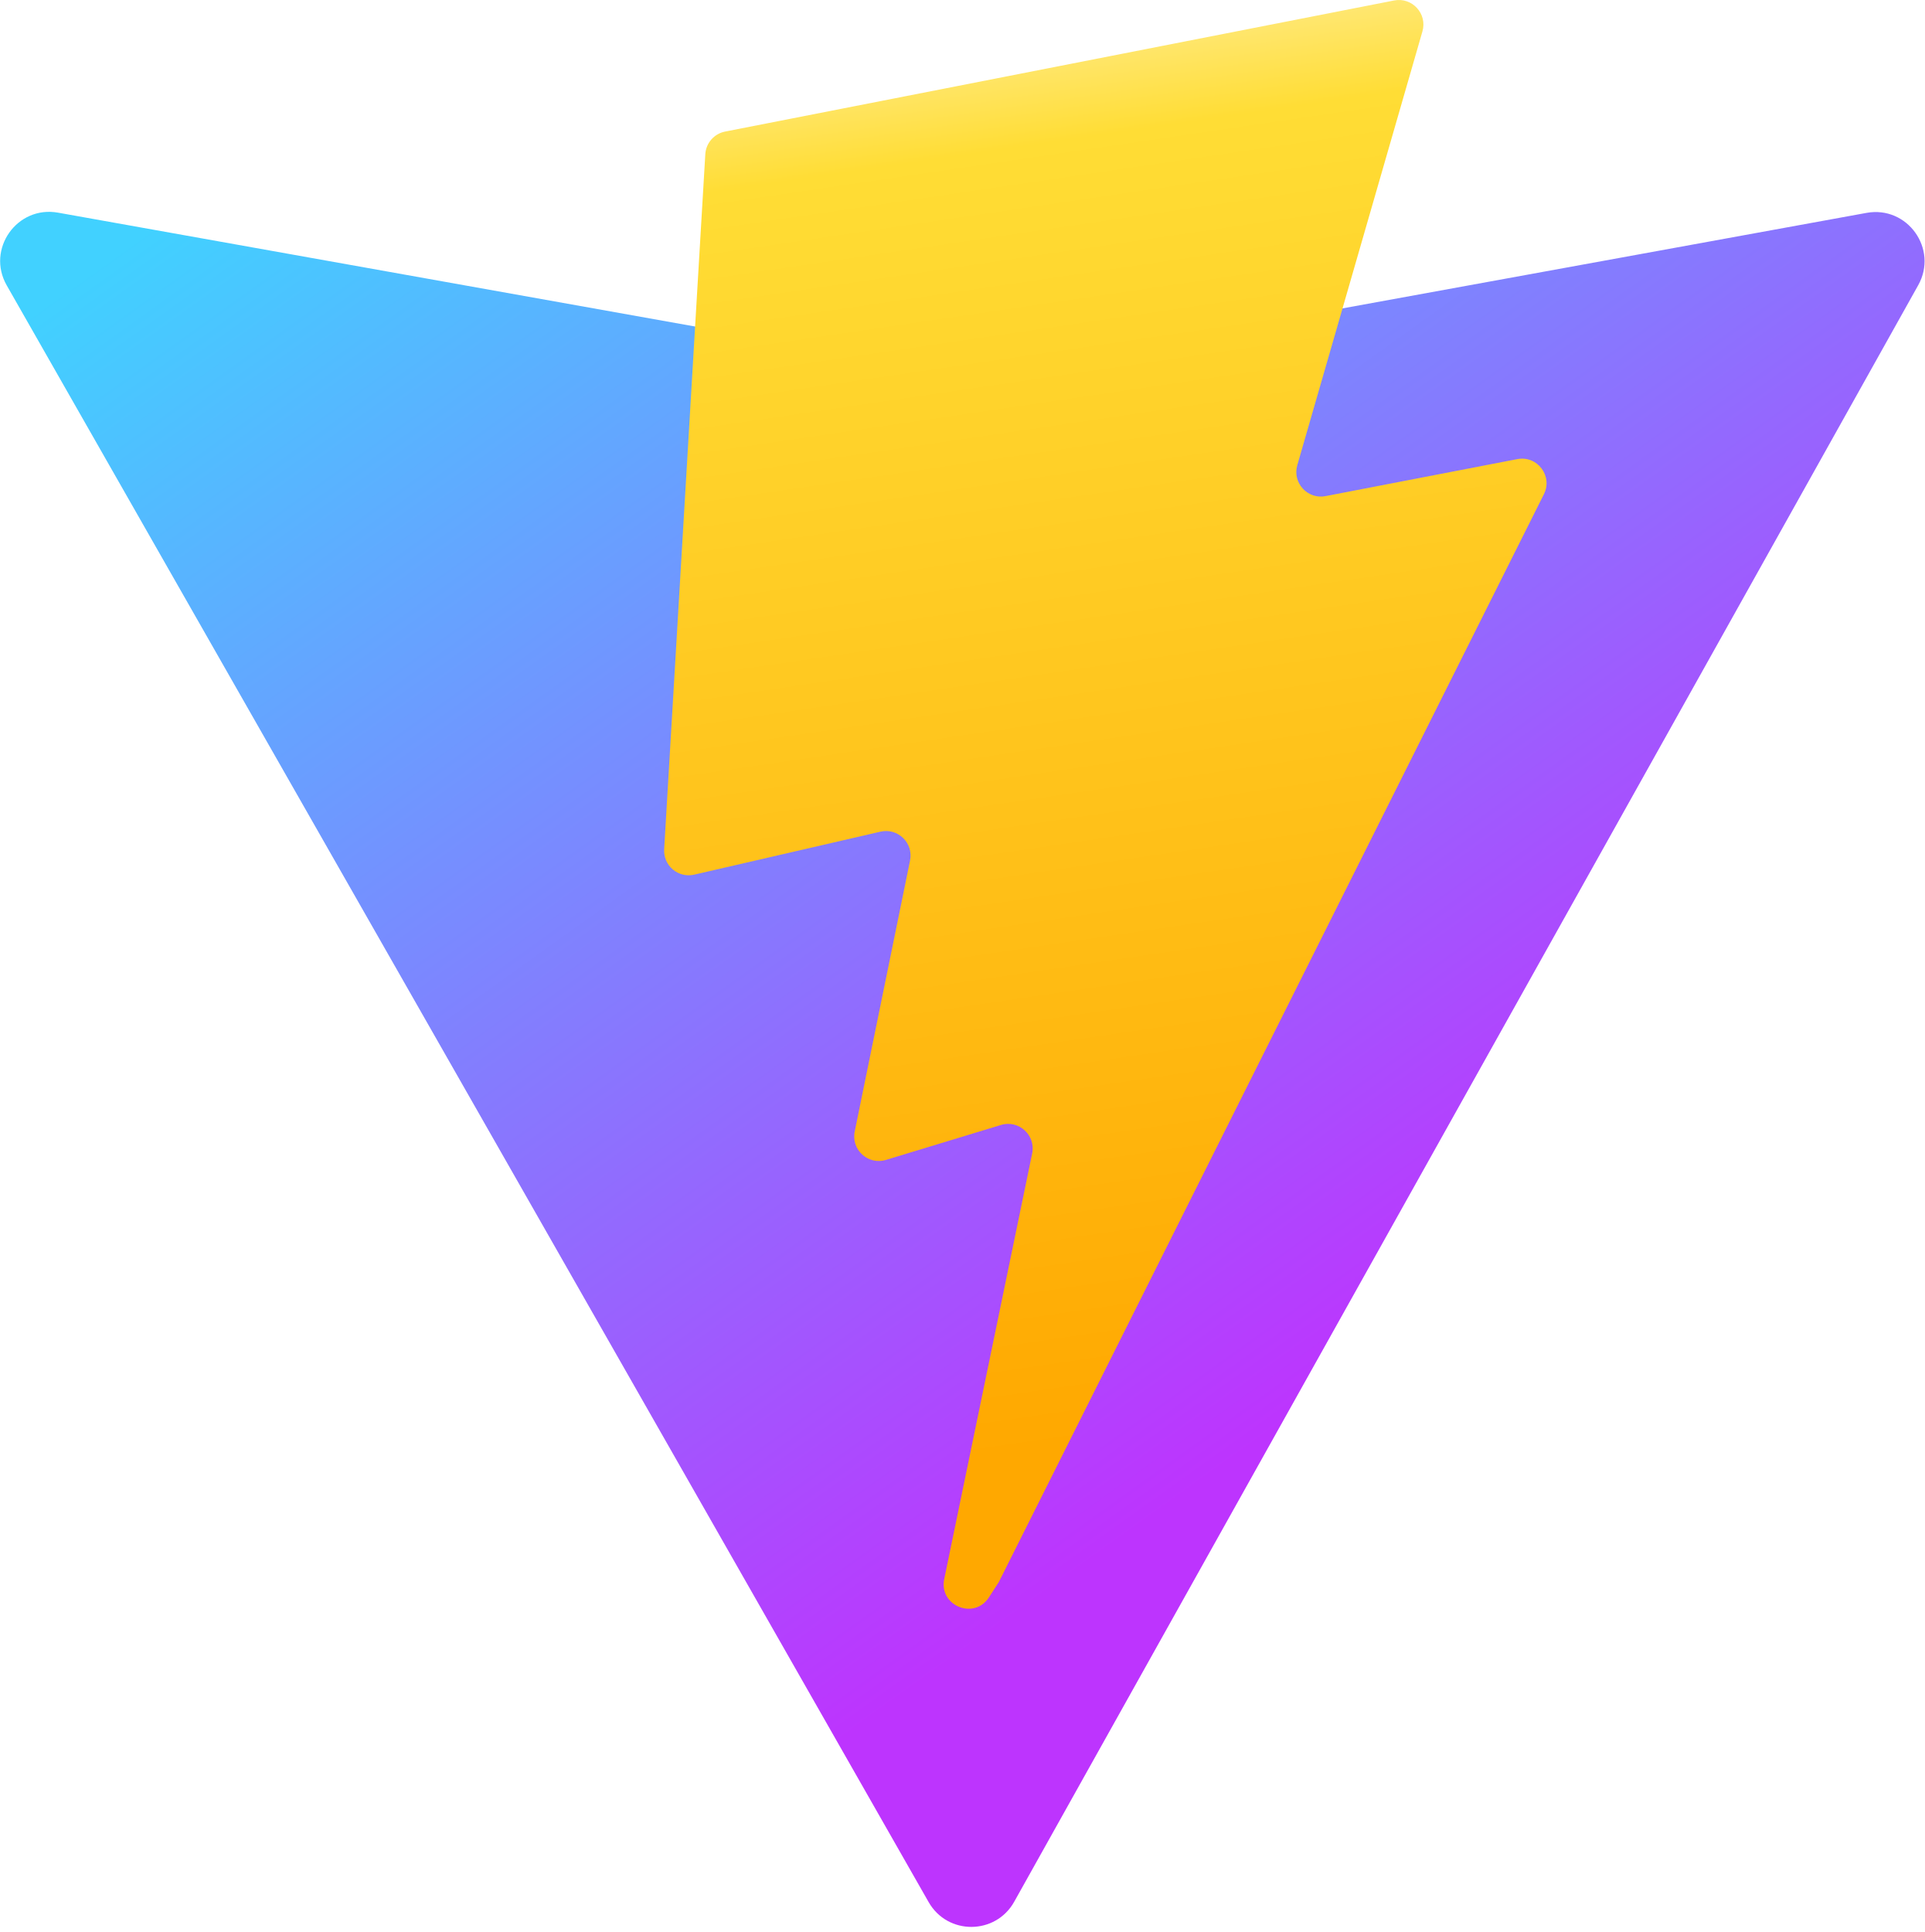
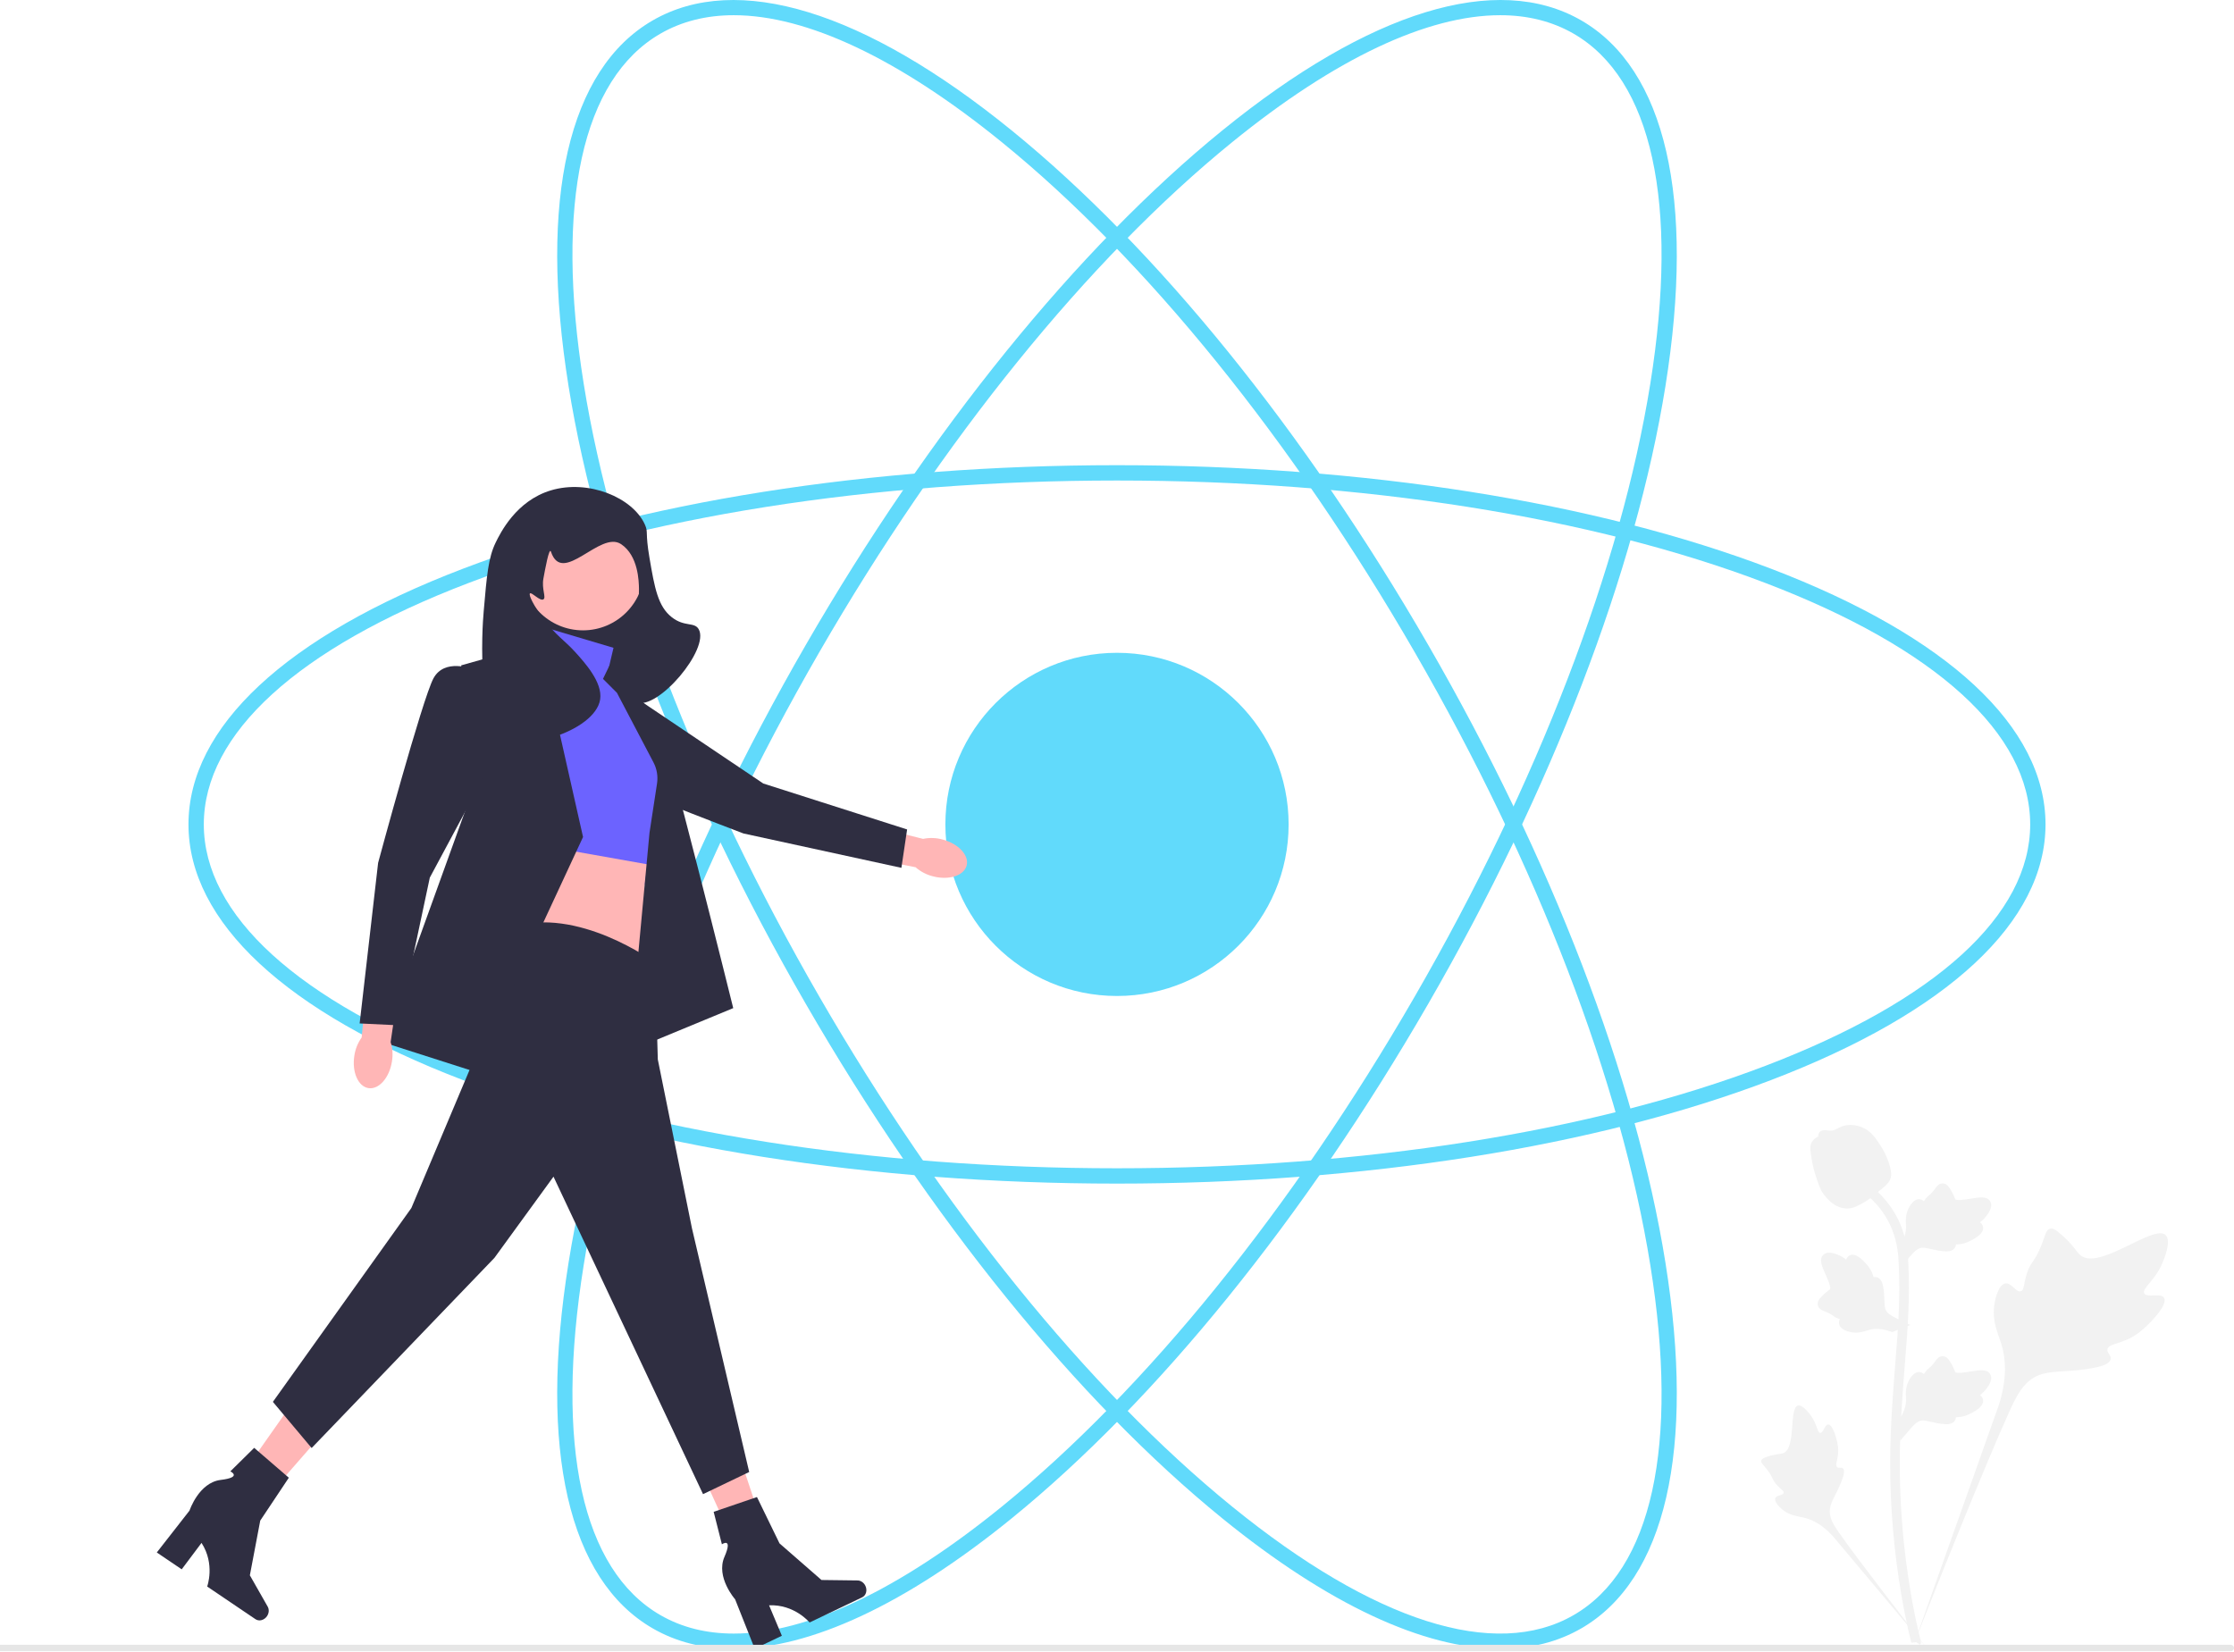
- <svg xmlns="http://www.w3.org/2000/svg" aria-hidden="true" role="img" class="iconify iconify--logos" width="31.88" height="32" preserveAspectRatio="xMidYMid meet" viewBox="0 0 256 257">
-   <defs>
-     <linearGradient id="IconifyId1813088fe1fbc01fb466" x1="-.828%" x2="57.636%" y1="7.652%" y2="78.411%">
-       <stop offset="0%" stop-color="#41D1FF" />
-       <stop offset="100%" stop-color="#BD34FE" />
-     </linearGradient>
-     <linearGradient id="IconifyId1813088fe1fbc01fb467" x1="43.376%" x2="50.316%" y1="2.242%" y2="89.03%">
-       <stop offset="0%" stop-color="#FFEA83" />
-       <stop offset="8.333%" stop-color="#FFDD35" />
-       <stop offset="100%" stop-color="#FFA800" />
-     </linearGradient>
-   </defs>
-   <path fill="url(#IconifyId1813088fe1fbc01fb466)" d="M255.153 37.938L134.897 252.976c-2.483 4.44-8.862 4.466-11.382.048L.875 37.958c-2.746-4.814 1.371-10.646 6.827-9.67l120.385 21.517a6.537 6.537 0 0 0 2.322-.004l117.867-21.483c5.438-.991 9.574 4.796 6.877 9.62Z" />
-   <path fill="url(#IconifyId1813088fe1fbc01fb467)" d="M185.432.063L96.44 17.501a3.268 3.268 0 0 0-2.634 3.014l-5.474 92.456a3.268 3.268 0 0 0 3.997 3.378l24.777-5.718c2.318-.535 4.413 1.507 3.936 3.838l-7.361 36.047c-.495 2.426 1.782 4.5 4.151 3.78l15.304-4.649c2.372-.72 4.652 1.36 4.15 3.788l-11.698 56.621c-.732 3.542 3.979 5.473 5.943 2.437l1.313-2.028l72.516-144.72c1.215-2.423-.88-5.186-3.54-4.672l-25.505 4.922c-2.396.462-4.435-1.77-3.759-4.114l16.646-57.705c.677-2.35-1.37-4.583-3.769-4.113Z" />
+ <svg xmlns="http://www.w3.org/2000/svg" width="583.04" height="431.02" viewBox="0 0 583.04 431.02">
+   <g>
+     <path d="M291.52,308.951c-64.433,0-125.038-9.592-170.652-27.008-46.222-17.648-71.678-41.355-71.678-66.755s25.456-49.105,71.678-66.754c45.614-17.416,106.22-27.008,170.652-27.008s125.038,9.592,170.652,27.008c46.222,17.648,71.677,41.355,71.677,66.754s-25.456,49.106-71.677,66.755c-45.615,17.416-106.22,27.008-170.652,27.008Zm0-183.524c-63.957,0-124.056,9.498-169.226,26.745-44.563,17.015-69.104,39.395-69.104,63.017s24.541,46.003,69.104,63.018c45.17,17.247,105.269,26.745,169.226,26.745s124.056-9.498,169.225-26.745c44.563-17.015,69.104-39.395,69.104-63.018s-24.541-46.002-69.104-63.017c-45.17-17.247-105.269-26.745-169.225-26.745Z" fill="#61dafb" />
+     <path d="M391.642,430.378c-20.024,0-44.985-11.573-72.607-34.022-37.891-30.795-76.5-78.485-108.716-134.285-32.216-55.8-54.212-113.082-61.937-161.293-7.827-48.854-.024-82.752,21.972-95.452,21.996-12.699,55.255-2.507,93.649,28.697,37.891,30.795,76.5,78.485,108.716,134.285,32.216,55.8,54.212,113.082,61.937,161.294,7.827,48.854,.024,82.752-21.972,95.452-6.171,3.562-13.233,5.324-21.042,5.324ZM191.505,3.969c-7.139,0-13.562,1.594-19.149,4.82-20.458,11.812-27.569,44.255-20.022,91.355,7.649,47.742,29.473,104.538,61.451,159.926,31.979,55.388,70.253,102.686,107.774,133.181,37.017,30.086,68.67,40.151,89.127,28.338,20.458-11.812,27.569-44.255,20.022-91.354-7.649-47.742-29.473-104.538-61.451-159.927-31.979-55.388-70.253-102.686-107.775-133.181C234.576,15.259,210.504,3.969,191.505,3.969Z" fill="#61dafb" />
+     <path d="M191.397,430.378c-7.812,0-14.869-1.761-21.042-5.324-21.996-12.7-29.799-46.599-21.972-95.452,7.724-48.212,29.72-105.494,61.937-161.294,32.216-55.8,70.825-103.49,108.716-134.285C357.43,2.817,390.69-7.375,412.685,5.325c21.996,12.699,29.799,46.598,21.972,95.452-7.724,48.211-29.72,105.494-61.937,161.293-32.216,55.8-70.825,103.49-108.716,134.285-27.62,22.448-52.584,34.022-72.607,34.022ZM391.535,3.969c-19,0-43.069,11.288-69.978,33.158-37.521,30.495-75.796,77.793-107.774,133.181-31.978,55.389-53.802,112.185-61.451,159.927-7.546,47.1-.436,79.543,20.022,91.354,5.586,3.226,12.012,4.819,19.149,4.82,19,.002,43.069-11.288,69.977-33.158,37.521-30.495,75.796-77.793,107.775-133.181,31.978-55.389,53.802-112.185,61.451-159.926,7.546-47.1,.436-79.543-20.022-91.355-5.586-3.225-12.012-4.82-19.149-4.82Z" fill="#61dafb" />
+     <circle cx="291.52" cy="215.189" r="44.789" fill="#61dafb" />
+   </g>
+   <g>
+     <path d="M564.784,338.786c-.844-1.424-4.497,.101-5.168-1.191-.669-1.287,2.725-3.249,4.663-7.73,.35-.808,2.553-5.9,.922-7.472-3.092-2.978-17.24,9.313-22.191,5.29-1.087-.883-1.846-2.645-5.134-5.506-1.308-1.138-2.099-1.652-2.865-1.461-1.086,.271-1.172,1.725-2.337,4.584-1.747,4.287-2.78,4.028-3.798,7.449-.756,2.539-.583,4.016-1.472,4.303-1.258,.407-2.416-2.286-4.011-2.045-1.627,.246-2.611,3.382-2.922,5.73-.583,4.406,1.035,7.313,1.932,10.371,.975,3.322,1.553,8.375-.698,15.528l-22.277,62.766c4.918-12.879,19.158-48.185,25.142-61.305,1.727-3.787,3.635-7.629,7.551-9.145,3.77-1.46,8.949-.588,15.55-2.179,.771-.186,2.911-.73,3.18-1.988,.223-1.04-1.036-1.621-.842-2.595,.259-1.307,2.734-1.323,5.775-2.831,2.144-1.063,3.48-2.328,4.629-3.415,.346-.328,5.495-5.262,4.371-7.157Z" fill="#f2f2f2" />
+     <path d="M477.139,371.829c-.942,.004-1.248,2.236-2.076,2.193-.825-.043-.808-2.275-2.448-4.519-.296-.405-2.159-2.955-3.401-2.608-2.354,.658-.404,11.148-3.806,12.418-.747,.279-1.831,.143-4.184,.931-.936,.314-1.417,.554-1.544,.985-.18,.611,.508,1.073,1.575,2.47,1.6,2.094,1.175,2.527,2.56,4.013,1.028,1.104,1.803,1.445,1.687,1.964-.163,.735-1.819,.526-2.161,1.379-.349,.87,.907,2.257,1.969,3.087,1.994,1.557,3.888,1.602,5.647,2.044,1.912,.48,4.559,1.654,7.42,4.823l24.378,29.044c-4.902-6.13-18.122-23.306-22.835-30.028-1.36-1.941-2.696-3.985-2.31-6.345,.371-2.272,2.293-4.562,3.417-8.261,.131-.432,.481-1.639-.058-2.134-.446-.409-1.095,.041-1.517-.335-.567-.504,.14-1.724,.277-3.651,.097-1.359-.138-2.38-.341-3.258-.061-.265-.997-4.215-2.251-4.21Z" fill="#f2f2f2" />
+     <path d="M495.939,376.049l-.568-5.068,.259-.384c1.2-1.777,1.812-3.512,1.819-5.159,.001-.262-.011-.524-.023-.79-.049-1.057-.11-2.371,.575-3.903,.384-.854,1.463-2.831,3.086-2.587,.437,.061,.767,.262,1.018,.497,.037-.059,.075-.117,.115-.181,.505-.771,.905-1.101,1.291-1.419,.296-.245,.602-.497,1.082-1.094,.21-.262,.374-.492,.513-.685,.42-.585,.968-1.282,1.935-1.27,1.033,.049,1.574,.903,1.932,1.468,.64,1.008,.93,1.735,1.122,2.217,.07,.176,.149,.374,.19,.436,.333,.489,3.038,.032,4.057-.135,2.289-.382,4.27-.712,5.087,.732,.585,1.033,.15,2.398-1.33,4.168-.461,.551-.952,.969-1.388,1.297,.361,.215,.684,.546,.815,1.065h0c.308,1.228-.748,2.459-3.137,3.663-.593,.301-1.392,.702-2.512,.896-.527,.091-1.002,.113-1.408,.125-.009,.235-.064,.489-.207,.751-.42,.771-1.293,1.138-2.61,1.05-1.449-.076-2.642-.352-3.694-.595-.919-.21-1.711-.389-2.332-.347-1.153,.093-2.041,1.016-3.083,2.212l-2.603,3.042Z" fill="#f2f2f2" />
+     <path d="M498.572,345.873l-4.758,1.835-.437-.153c-2.023-.71-3.857-.862-5.452-.451-.254,.065-.504,.143-.759,.223-1.01,.316-2.266,.708-3.922,.434-.924-.155-3.11-.697-3.285-2.329-.052-.438,.059-.809,.222-1.111-.066-.021-.133-.042-.204-.065-.874-.293-1.295-.597-1.7-.889-.312-.224-.633-.456-1.332-.769-.307-.137-.571-.237-.793-.322-.672-.258-1.486-.611-1.719-1.549-.215-1.011,.474-1.751,.93-2.241,.813-.875,1.442-1.34,1.86-1.648,.153-.112,.324-.239,.373-.294,.389-.446-.74-2.947-1.159-3.891-.95-2.118-1.772-3.95-.582-5.106,.851-.828,2.282-.754,4.369,.229,.65,.307,1.179,.675,1.607,1.013,.117-.404,.354-.8,.823-1.058h0c1.11-.61,2.569,.099,4.339,2.105,.442,.498,1.033,1.169,1.504,2.203,.221,.487,.363,.941,.478,1.331,.229-.051,.49-.063,.779,.009,.852,.21,1.429,.962,1.678,2.258,.294,1.421,.329,2.645,.362,3.724,.03,.942,.058,1.753,.255,2.344,.382,1.091,1.5,1.717,2.922,2.421l3.603,1.746Z" fill="#f2f2f2" />
+     <path d="M495.939,330.942l-.568-5.068,.259-.384c1.2-1.777,1.812-3.512,1.819-5.159,.001-.262-.011-.524-.023-.79-.049-1.057-.11-2.371,.575-3.903,.384-.854,1.463-2.831,3.086-2.587,.437,.061,.767,.262,1.018,.497,.037-.059,.075-.117,.115-.181,.505-.771,.905-1.101,1.291-1.419,.296-.245,.602-.497,1.082-1.094,.21-.262,.374-.492,.513-.685,.42-.585,.968-1.282,1.935-1.27,1.033,.049,1.574,.903,1.932,1.468,.64,1.008,.93,1.735,1.122,2.217,.07,.176,.149,.374,.19,.436,.333,.489,3.038,.032,4.057-.135,2.289-.382,4.27-.712,5.087,.732,.585,1.033,.15,2.398-1.33,4.168-.461,.551-.952,.969-1.388,1.297,.361,.215,.684,.546,.815,1.065h0c.308,1.228-.748,2.459-3.137,3.663-.593,.301-1.392,.702-2.512,.896-.527,.091-1.002,.113-1.408,.125-.009,.235-.064,.489-.207,.751-.42,.771-1.293,1.138-2.61,1.05-1.449-.076-2.642-.352-3.694-.595-.919-.21-1.711-.389-2.332-.347-1.153,.093-2.041,1.016-3.083,2.212l-2.603,3.042Z" fill="#f2f2f2" />
+     <path d="M501.124,429.32l-1.062-.666-.257-1.226,.257,1.226-1.238,.142c-.02-.115-.087-.379-.188-.793-.554-2.266-2.244-9.162-3.654-20.023-.984-7.581-1.541-15.376-1.656-23.17-.115-7.807,.255-13.717,.551-18.467,.224-3.583,.496-6.994,.762-10.317,.71-8.878,1.379-17.265,.881-26.55-.11-2.073-.341-6.387-2.862-10.978-1.462-2.663-3.476-5.027-5.987-7.023l1.561-1.963c2.771,2.207,5,4.826,6.623,7.782,2.795,5.09,3.047,9.791,3.168,12.05,.507,9.449-.17,17.916-.887,26.88-.264,3.311-.536,6.708-.759,10.276-.294,4.706-.66,10.565-.546,18.271,.113,7.701,.663,15.4,1.634,22.886,1.392,10.724,3.058,17.517,3.605,19.749,.291,1.192,.352,1.441,.054,1.914Z" fill="#f2f2f2" />
+     <path d="M482.075,315.456c-.103,0-.207-.002-.312-.01-2.134-.115-4.11-1.392-5.875-3.796-.827-1.131-1.251-2.42-2.095-4.992-.131-.396-.767-2.408-1.154-5.176-.253-1.808-.221-2.565,.137-3.233,.398-.744,1.041-1.263,1.766-1.613-.032-.24-.006-.487,.098-.739,.427-1.045,1.563-.908,2.177-.842,.311,.039,.699,.091,1.117,.069,.658-.032,1.012-.228,1.548-.521,.513-.281,1.15-.631,2.096-.825,1.865-.389,3.427,.139,3.942,.313,2.71,.903,4.046,3.01,5.593,5.45,.308,.489,1.367,2.271,2.065,4.713,.504,1.762,.433,2.545,.281,3.128-.308,1.197-1.036,1.882-2.885,3.394-1.931,1.583-2.9,2.376-3.732,2.858-1.937,1.118-3.153,1.821-4.768,1.821Z" fill="#f2f2f2" />
+   </g>
+   <g>
+     <g>
+       <path id="b-452" d="M243.47,228.74c4.166,1.099,8.11-.159,8.809-2.811,.699-2.651-2.111-5.691-6.279-6.79-1.659-.462-3.404-.52-5.09-.169l-17.71-4.434-1.904,8.355,17.661,3.484c1.294,1.137,2.841,1.948,4.512,2.364Z" fill="#ffb6b6" />
+       <path d="M146.133,188.062s-3.597,6.903,1.389,10.308,46.502,19.186,46.502,19.186l41.23,8.973,1.488-10.02-37.538-11.993-31.304-21.053-21.767,4.599Z" fill="#2f2e41" />
+     </g>
+     <g>
+       <polygon points="195.229 410.87 202.222 407.724 191.212 374.816 180.892 379.457 195.229 410.87" fill="#ffb6b6" />
+       <path d="M225.854,413.944h0c.559,1.168,.183,2.512-.839,3.001l-13.725,6.567s-3.948-4.783-10.573-4.484l3.336,7.947-7.08,3.388-5.117-12.897s-5.091-5.774-2.791-11.071c2.299-5.297-.659-3.297-.659-3.297l-2.151-8.469,11.301-3.861,5.884,12.094,10.954,9.558,9.416,.118c.838,.01,1.642,.563,2.045,1.407l0-0Z" fill="#2f2e41" />
+     </g>
+     <g>
+       <polygon points="56.861 393.879 63.109 398.323 85.938 372.188 76.717 365.63 56.861 393.879" fill="#ffb6b6" />
+       <path d="M69.689,421.858h0c-.725,1.073-2.075,1.428-3.014,.793l-12.604-8.522s2.131-5.825-1.476-11.39l-5.171,6.896-6.502-4.396,8.541-10.935s2.409-7.311,8.142-8.005c5.733-.694,2.512-2.235,2.512-2.235l6.22-6.137,9.044,7.799-7.461,11.19-2.709,14.283,4.658,8.184c.415,.728,.344,1.701-.18,2.476l0,0Z" fill="#2f2e41" />
+     </g>
+     <rect x="134.654" y="143.321" width="32.834" height="45.092" fill="#2f2e41" />
+     <path d="M160.115,169.095l-17.828-5.3-3.373,9.155-.482,55.892s25.537-5.782,31.319,3.855l1.927-17.346s6.264-8.673,.964-19.755c-5.3-11.082-10.297-16.079-10.297-16.079l-4.158-2.231,1.927-8.191Z" fill="#6c63ff" />
+     <path d="M139.637,220.41l-2.409,24.573,31.801,6.746s-2.409-21.201,.482-26.019l-29.873-5.3Z" fill="#ffb6b6" />
+     <path d="M170.956,251.247s-20.237-14.937-37.583-9.155c0,0-20.478,12.769-9.878,34.933l-16.141,38.306-36.137,50.592,10.118,12.046,47.701-49.629,15.419-21.201,39.028,82.875,12.046-5.782-14.937-63.602-8.914-44.088-.723-25.296Z" fill="#2f2e41" />
+     <polygon points="123.736 279.675 99.645 271.966 122.773 207.882 120.364 173.672 140.768 167.917 152.164 218.482 123.736 279.675" fill="#2f2e41" />
+     <path d="M161.014,180.848l-3.642-3.642,1.624-3.357s10.514,10.905,12.442,13.796,19.925,75.502,19.925,75.502l-27.152,11.227,5.3-57.013,1.962-12.824c.29-1.896-.034-3.836-.926-5.534l-9.533-18.155Z" fill="#2f2e41" />
+     <circle cx="152.152" cy="148.56" r="15.977" fill="#ffb6b6" />
+     <path d="M162.089,142.029c-5.482-3.656-15.293,10.985-18.293,1.985-.468-1.403-1.568,4.805-1.971,6.977-.511,2.759,.782,4.962,0,5.456-.884,.558-3.05-1.932-3.507-1.559-.447,.365,.99,3.259,3.507,6.625,3.341,4.467,5.435,5.555,8.183,8.573,2.559,2.81,7.294,8.01,6.625,12.47-1.258,8.388-21.741,14.871-28.058,8.573-1.512-1.508-1.808-4.923-2.338-11.691-.789-10.072-.193-17.63,0-19.874,.804-9.343,1.206-14.015,3.118-17.926,1.22-2.497,5.33-10.907,14.418-13.639,9.763-2.935,21.382,1.85,24.55,8.963,.915,2.055,.026,1.836,1.169,8.573,1.353,7.973,2.229,12.758,5.845,15.588,3.322,2.6,5.886,1.147,7.014,3.118,2.927,5.112-10.656,21.289-16.367,19.095-3.441-1.322-3.745-9.206-3.507-12.86,.512-7.868,4.41-9.537,4.287-16.757-.033-1.91-.149-8.671-4.676-11.691Z" fill="#2f2e41" />
+     <g>
+       <path id="c-453" d="M92.482,275.542c-.678,4.255,.967,8.053,3.675,8.485,2.708,.431,5.452-2.668,6.13-6.924,.294-1.696,.178-3.439-.339-5.081l2.647-18.063-8.503-1.061-1.706,17.92c-1.002,1.401-1.655,3.021-1.903,4.725Z" fill="#ffb6b6" />
+       <path d="M123.255,174.636s-7.227-2.891-10.118,2.409-14.455,48.183-14.455,48.183l-4.818,41.919,10.118,.482,8.191-38.546,17.828-33.246-6.746-21.201Z" fill="#2f2e41" />
+     </g>
+   </g>
+   <path d="M583.04,430.18h0c0,.464-.376,.84-.84,.84H0v-1.68H582.2c.464,0,.84,.376,.84,.84Z" fill="#e6e6e6" />
</svg>
